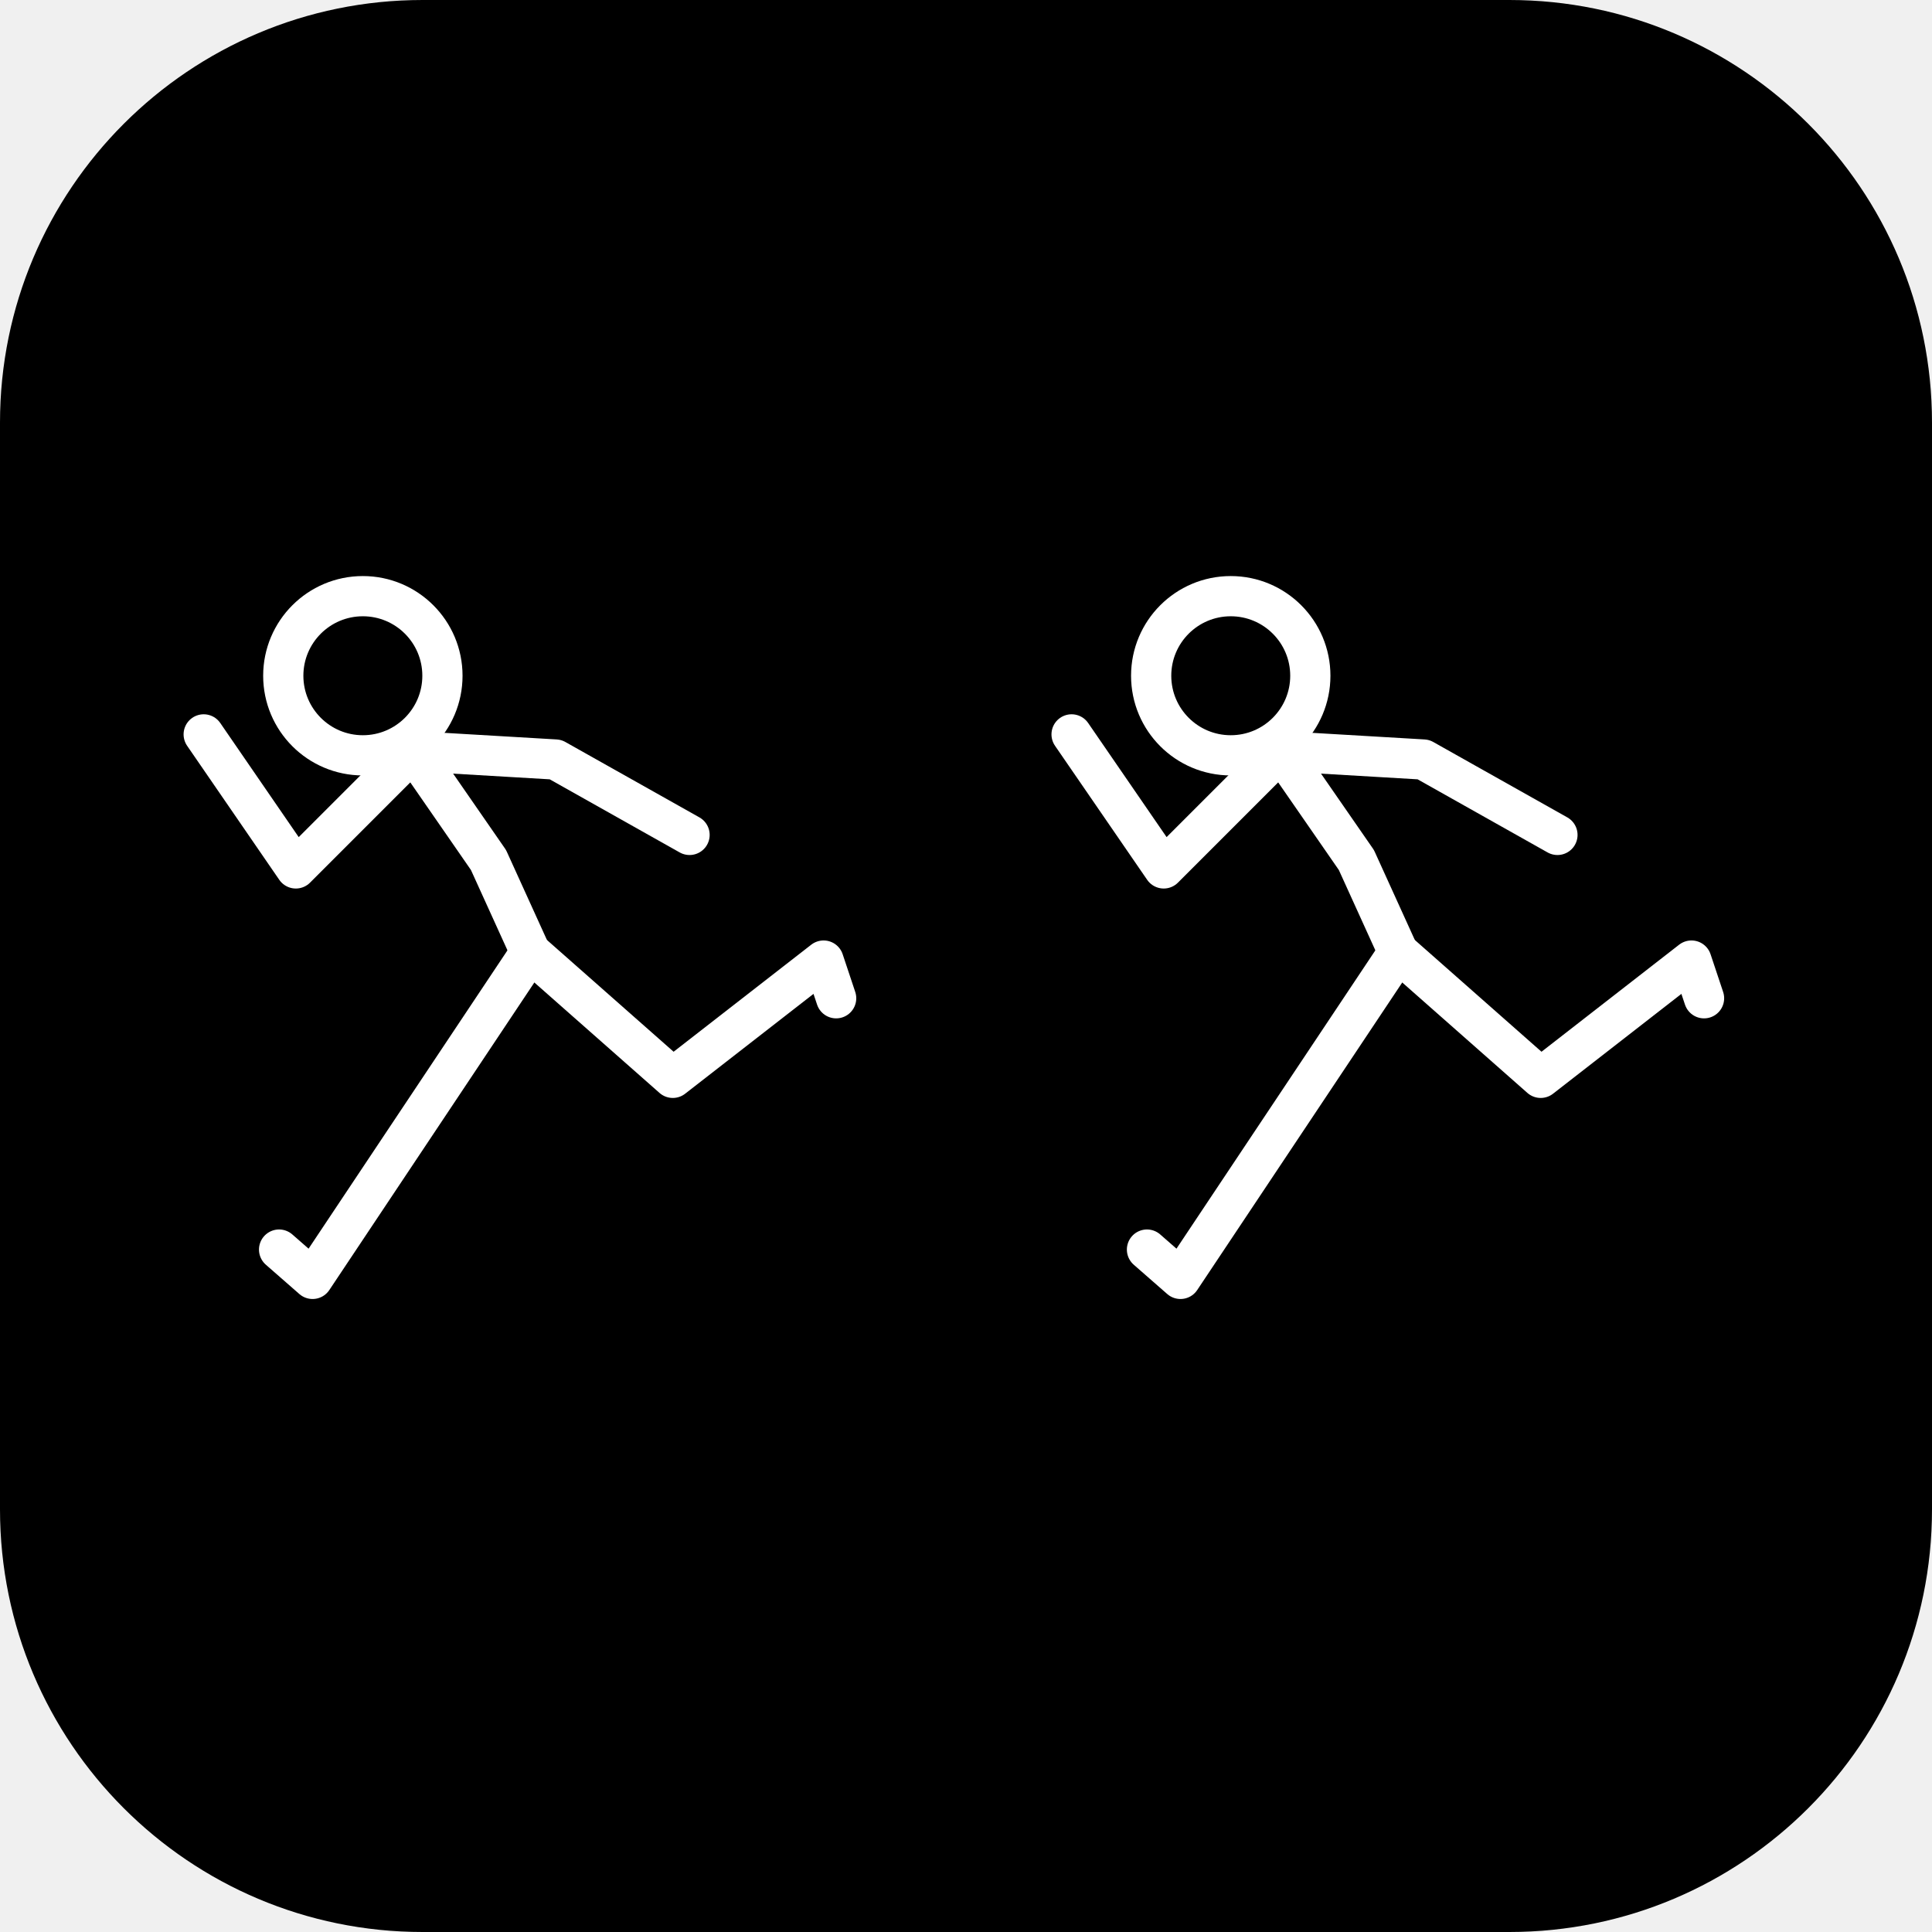
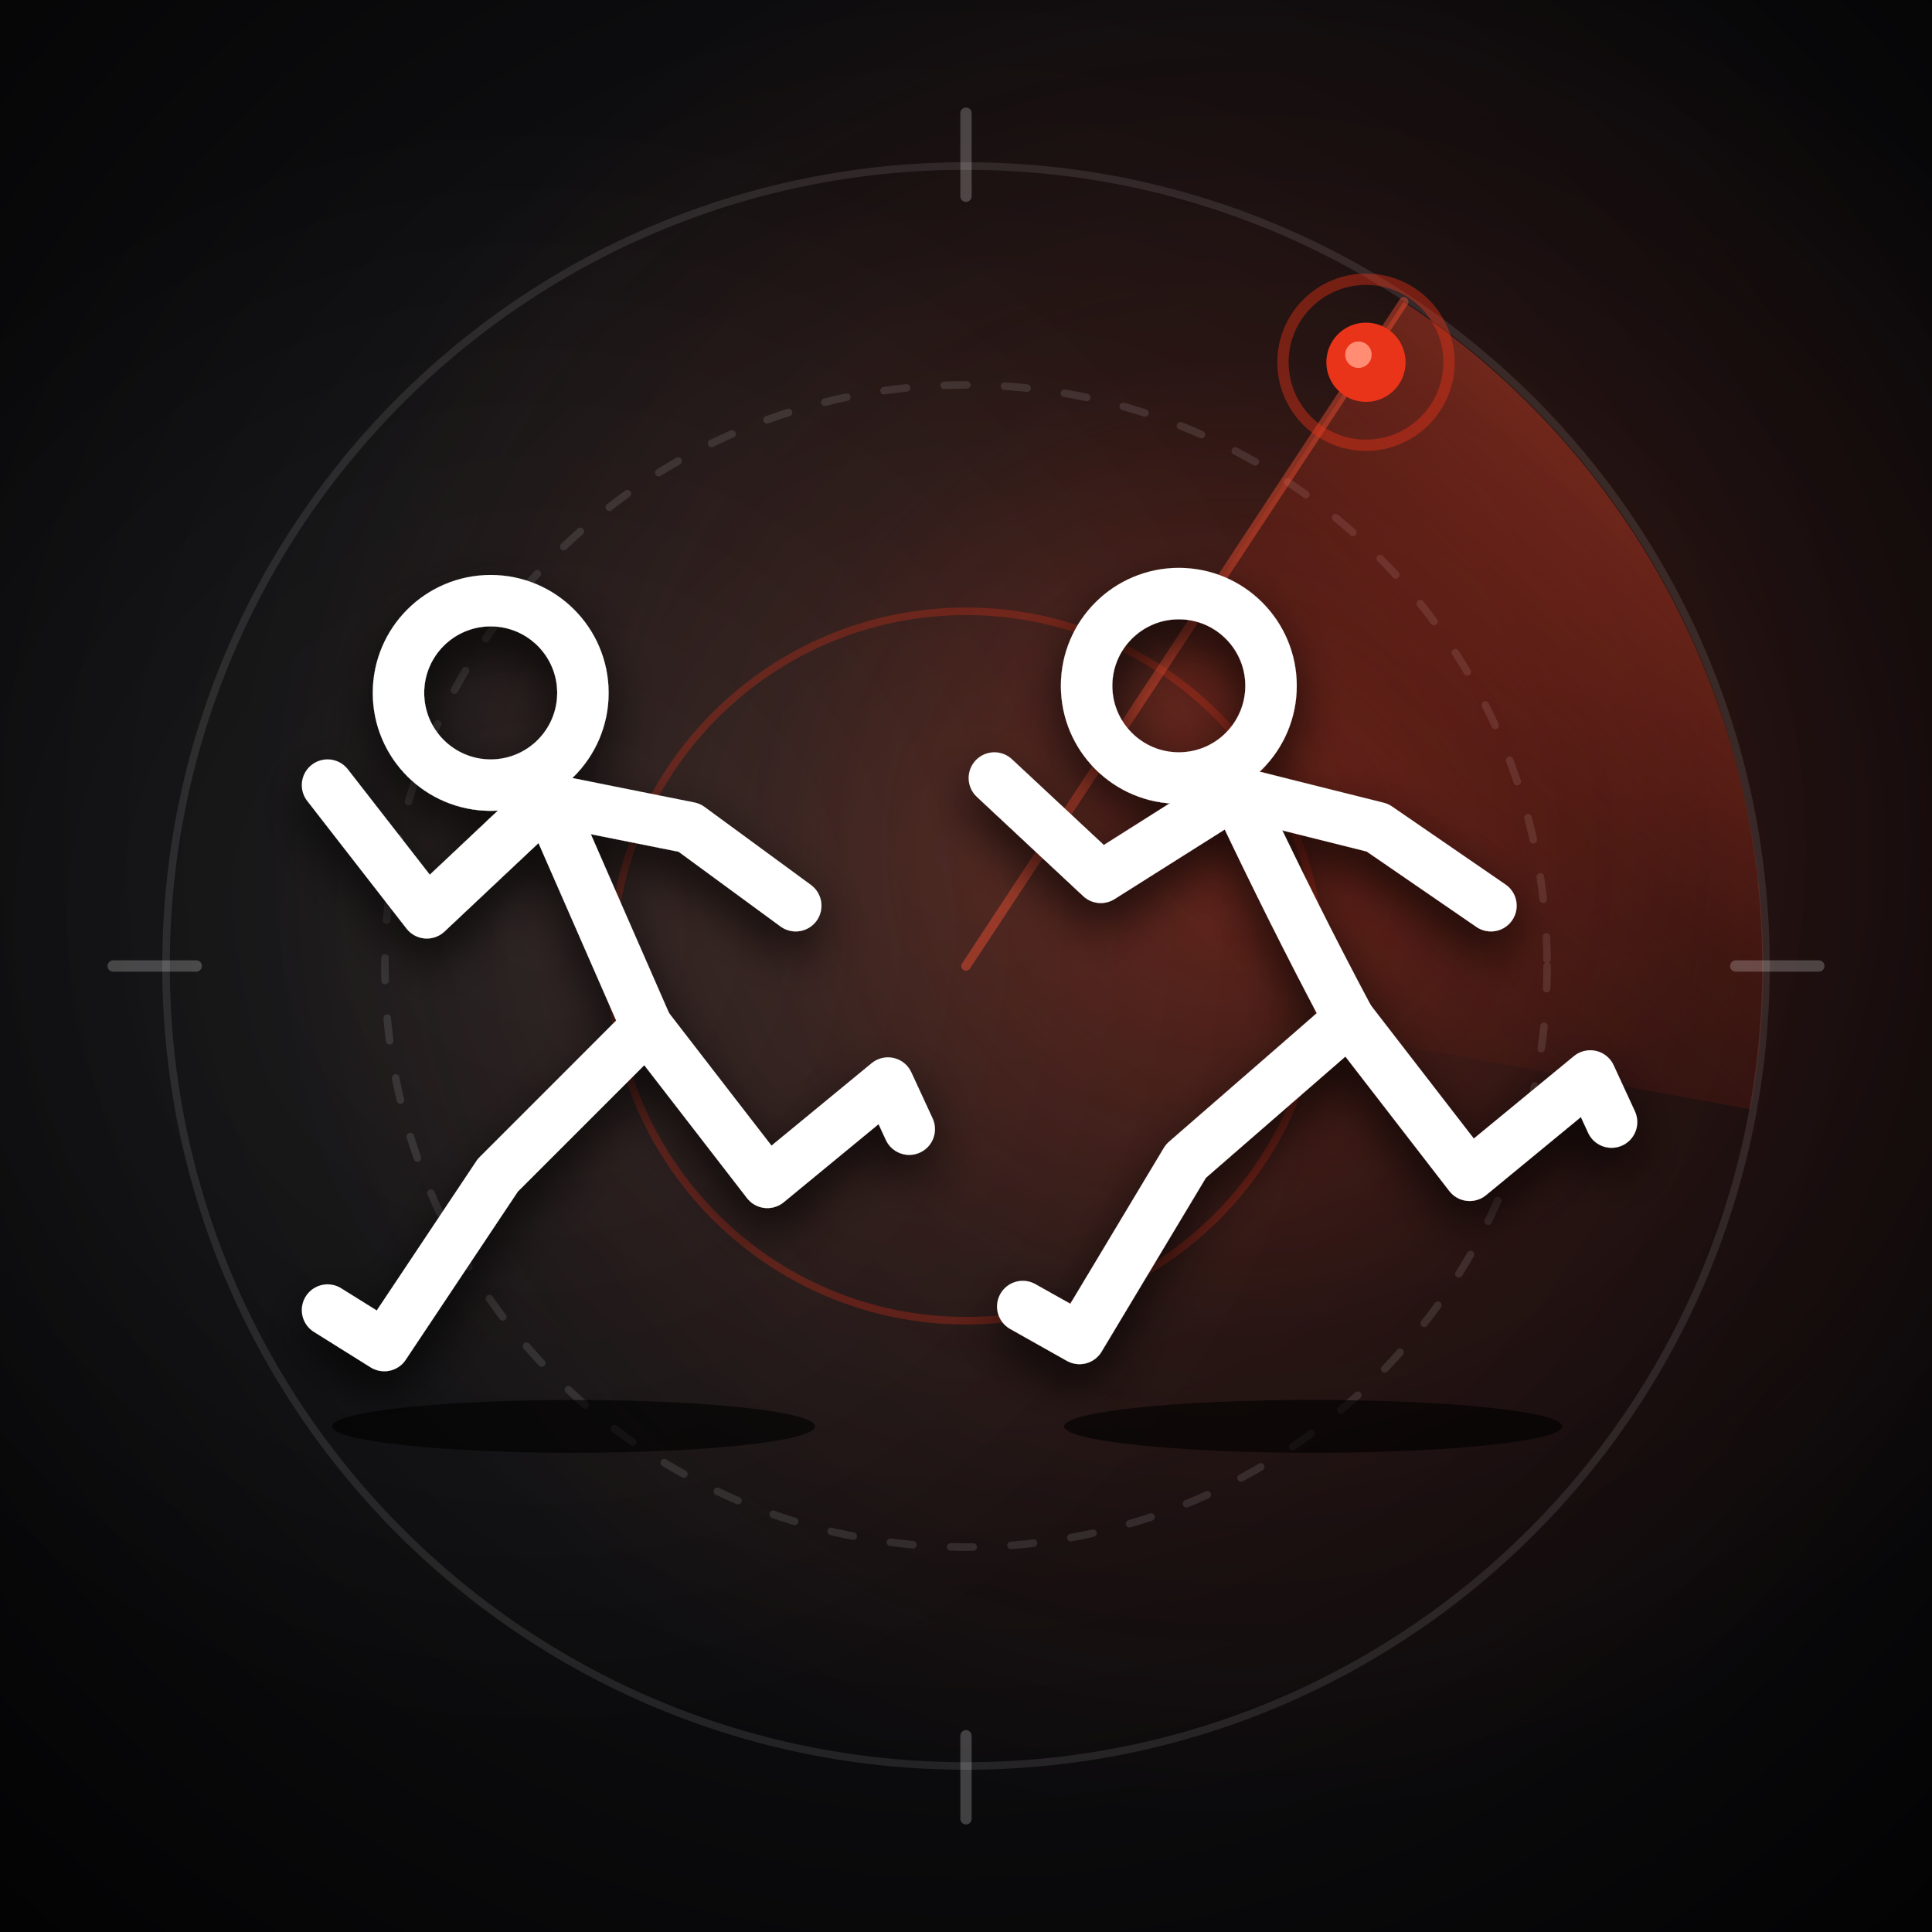
- <svg xmlns="http://www.w3.org/2000/svg" viewBox="0 0 512 512" width="512" height="512" role="img" aria-label="Finders Keepers icon with two white stick figures running left">
-   <rect width="512" height="512" rx="112" fill="#000000" />
-   <g transform="translate(34 148) scale(2.22)" fill="none" stroke="#FFFFFF" stroke-width="4.8" stroke-linecap="round" stroke-linejoin="round">
-     <circle cx="28" cy="14" r="9.5" />
-     <path d="M34 23 L43 36 L48 47" />
-     <path d="M34 23 L20 37 L9 21" />
-     <path d="M34 23 L51 24 L67 33" />
-     <path d="M48 47 L22 86 L18 82.5" />
-     <path d="M48 47 L65 62 L83 48 L84.5 52.5" />
+ <svg xmlns="http://www.w3.org/2000/svg" viewBox="0 0 512 512" width="512" height="512" role="img" aria-label="Finders Keepers icon with two white figures running left">
+   <defs>
+     <radialGradient id="fk-bg" cx="50%" cy="44%" r="74%">
+       <stop offset="0%" stop-color="#1E1D1C" />
+       <stop offset="56%" stop-color="#0D0D0F" />
+       <stop offset="100%" stop-color="#030304" />
+     </radialGradient>
+     <radialGradient id="fk-radar-glow" cx="64%" cy="44%" r="50%">
+       <stop offset="0%" stop-color="#EA3419" stop-opacity="0.34" />
+       <stop offset="50%" stop-color="#EA3419" stop-opacity="0.10" />
+       <stop offset="100%" stop-color="#EA3419" stop-opacity="0" />
+     </radialGradient>
+     <radialGradient id="fk-escape-glow" cx="28%" cy="48%" r="42%">
+       <stop offset="0%" stop-color="#FFFFFF" stop-opacity="0.06" />
+       <stop offset="100%" stop-color="#FFFFFF" stop-opacity="0" />
+     </radialGradient>
+     <linearGradient id="fk-sweep" x1="88%" y1="10%" x2="26%" y2="80%">
+       <stop offset="0%" stop-color="#FF5436" stop-opacity="0.44" />
+       <stop offset="52%" stop-color="#EA3419" stop-opacity="0.14" />
+       <stop offset="100%" stop-color="#EA3419" stop-opacity="0" />
+     </linearGradient>
+     <filter id="fk-lift" x="-14%" y="-14%" width="128%" height="128%">
+       <feDropShadow dx="0" dy="6" stdDeviation="7" flood-color="#000000" flood-opacity="0.72" />
+     </filter>
+   </defs>
+   <rect width="512" height="512" fill="url(#fk-bg)" />
+   <rect width="512" height="512" fill="url(#fk-radar-glow)" />
+   <rect width="512" height="512" fill="url(#fk-escape-glow)" />
+   <g fill="none" stroke-linecap="round">
+     <circle cx="256" cy="256" r="212" stroke="#FFFFFF" stroke-opacity="0.10" stroke-width="2" />
+     <circle cx="256" cy="256" r="154" stroke="#FFFFFF" stroke-opacity="0.11" stroke-width="2" stroke-dasharray="6 10" />
+     <circle cx="256" cy="256" r="94" stroke="#EA3419" stroke-opacity="0.28" stroke-width="2" />
+     <path d="M 256 256 L 372 80 A 212 212 0 0 1 464 294 Z" fill="url(#fk-sweep)" />
+     <line x1="256" y1="256" x2="372" y2="80" stroke="#FF5436" stroke-opacity="0.42" stroke-width="2.5" />
+     <line x1="256" y1="30" x2="256" y2="52" stroke="#FFFFFF" stroke-opacity="0.22" stroke-width="3" />
+     <line x1="256" y1="460" x2="256" y2="482" stroke="#FFFFFF" stroke-opacity="0.22" stroke-width="3" />
+     <line x1="30" y1="256" x2="52" y2="256" stroke="#FFFFFF" stroke-opacity="0.22" stroke-width="3" />
+     <line x1="460" y1="256" x2="482" y2="256" stroke="#FFFFFF" stroke-opacity="0.22" stroke-width="3" />
  </g>
-   <g transform="translate(264 148) scale(2.22)" fill="none" stroke="#FFFFFF" stroke-width="4.8" stroke-linecap="round" stroke-linejoin="round">
-     <circle cx="28" cy="14" r="9.5" />
-     <path d="M34 23 L43 36 L48 47" />
-     <path d="M34 23 L20 37 L9 21" />
-     <path d="M34 23 L51 24 L67 33" />
-     <path d="M48 47 L22 86 L18 82.5" />
-     <path d="M48 47 L65 62 L83 48 L84.5 52.5" />
+   <ellipse cx="152" cy="378" rx="64" ry="7" fill="#000000" fill-opacity="0.62" />
+   <ellipse cx="348" cy="378" rx="66" ry="7" fill="#000000" fill-opacity="0.62" />
+   <g transform="translate(256 256) scale(0.94) translate(-266 -253)" fill="none" stroke="#FFFFFF" stroke-width="14.5" stroke-linecap="round" stroke-linejoin="round" filter="url(#fk-lift)">
+     <g>
+       <circle cx="132" cy="176" r="26" />
+       <path d="M 148 206 Q 162 238 176 270" />
+       <path d="M 148 206 L 114 238 L 86 202" />
+       <path d="M 148 206 L 188 214 L 218 236" />
+       <path d="M 176 270 L 134 312 L 102 360 L 86 350" />
+       <path d="M 176 270 L 210 314 L 244 286 L 250 299" />
+     </g>
+     <g>
+       <circle cx="326" cy="174" r="26" />
+       <path d="M 342 204 Q 358 238 374 268" />
+       <path d="M 342 204 L 304 228 L 274 200" />
+       <path d="M 342 204 L 382 214 L 414 236" />
+       <path d="M 374 268 L 328 308 L 298 358 L 282 349" />
+       <path d="M 374 268 L 408 312 L 442 284 L 448 297" />
+     </g>
  </g>
+   <circle cx="362" cy="96" r="22" fill="none" stroke="#EA3419" stroke-opacity="0.42" stroke-width="3" />
+   <circle cx="362" cy="96" r="10.5" fill="#EA3419" />
+   <circle cx="360" cy="94" r="3.5" fill="#FF8C73" />
</svg>
